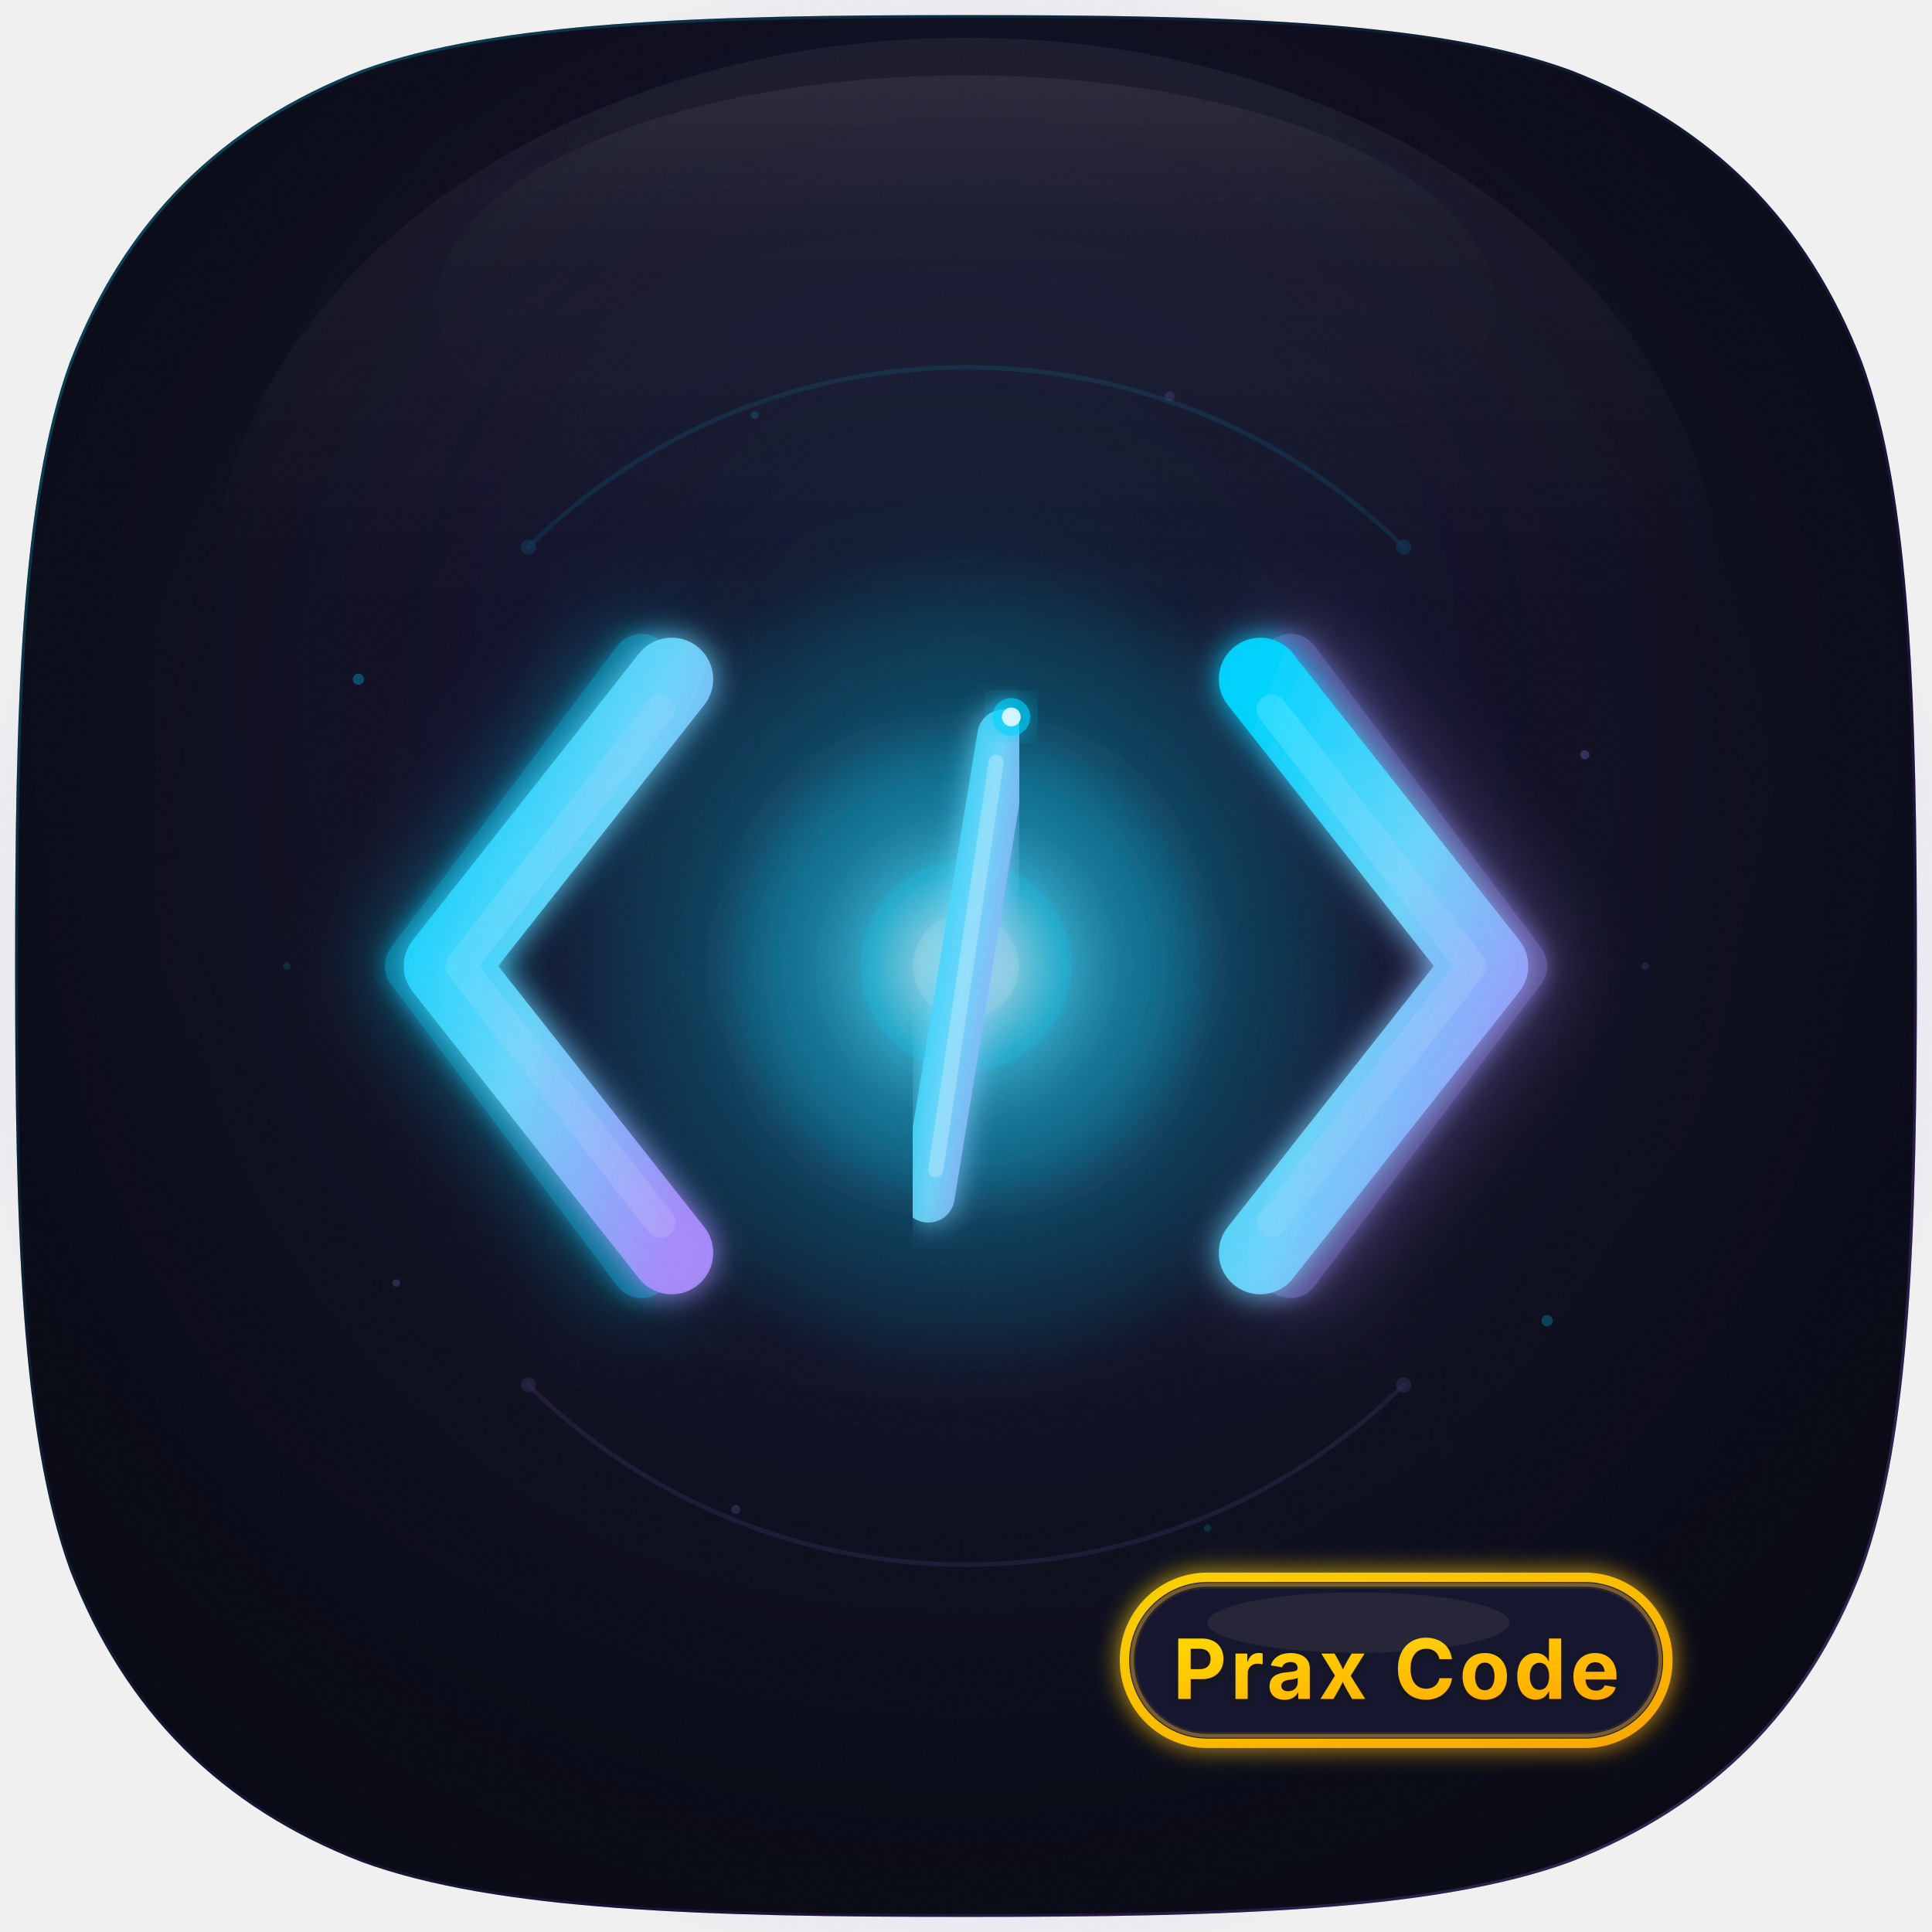
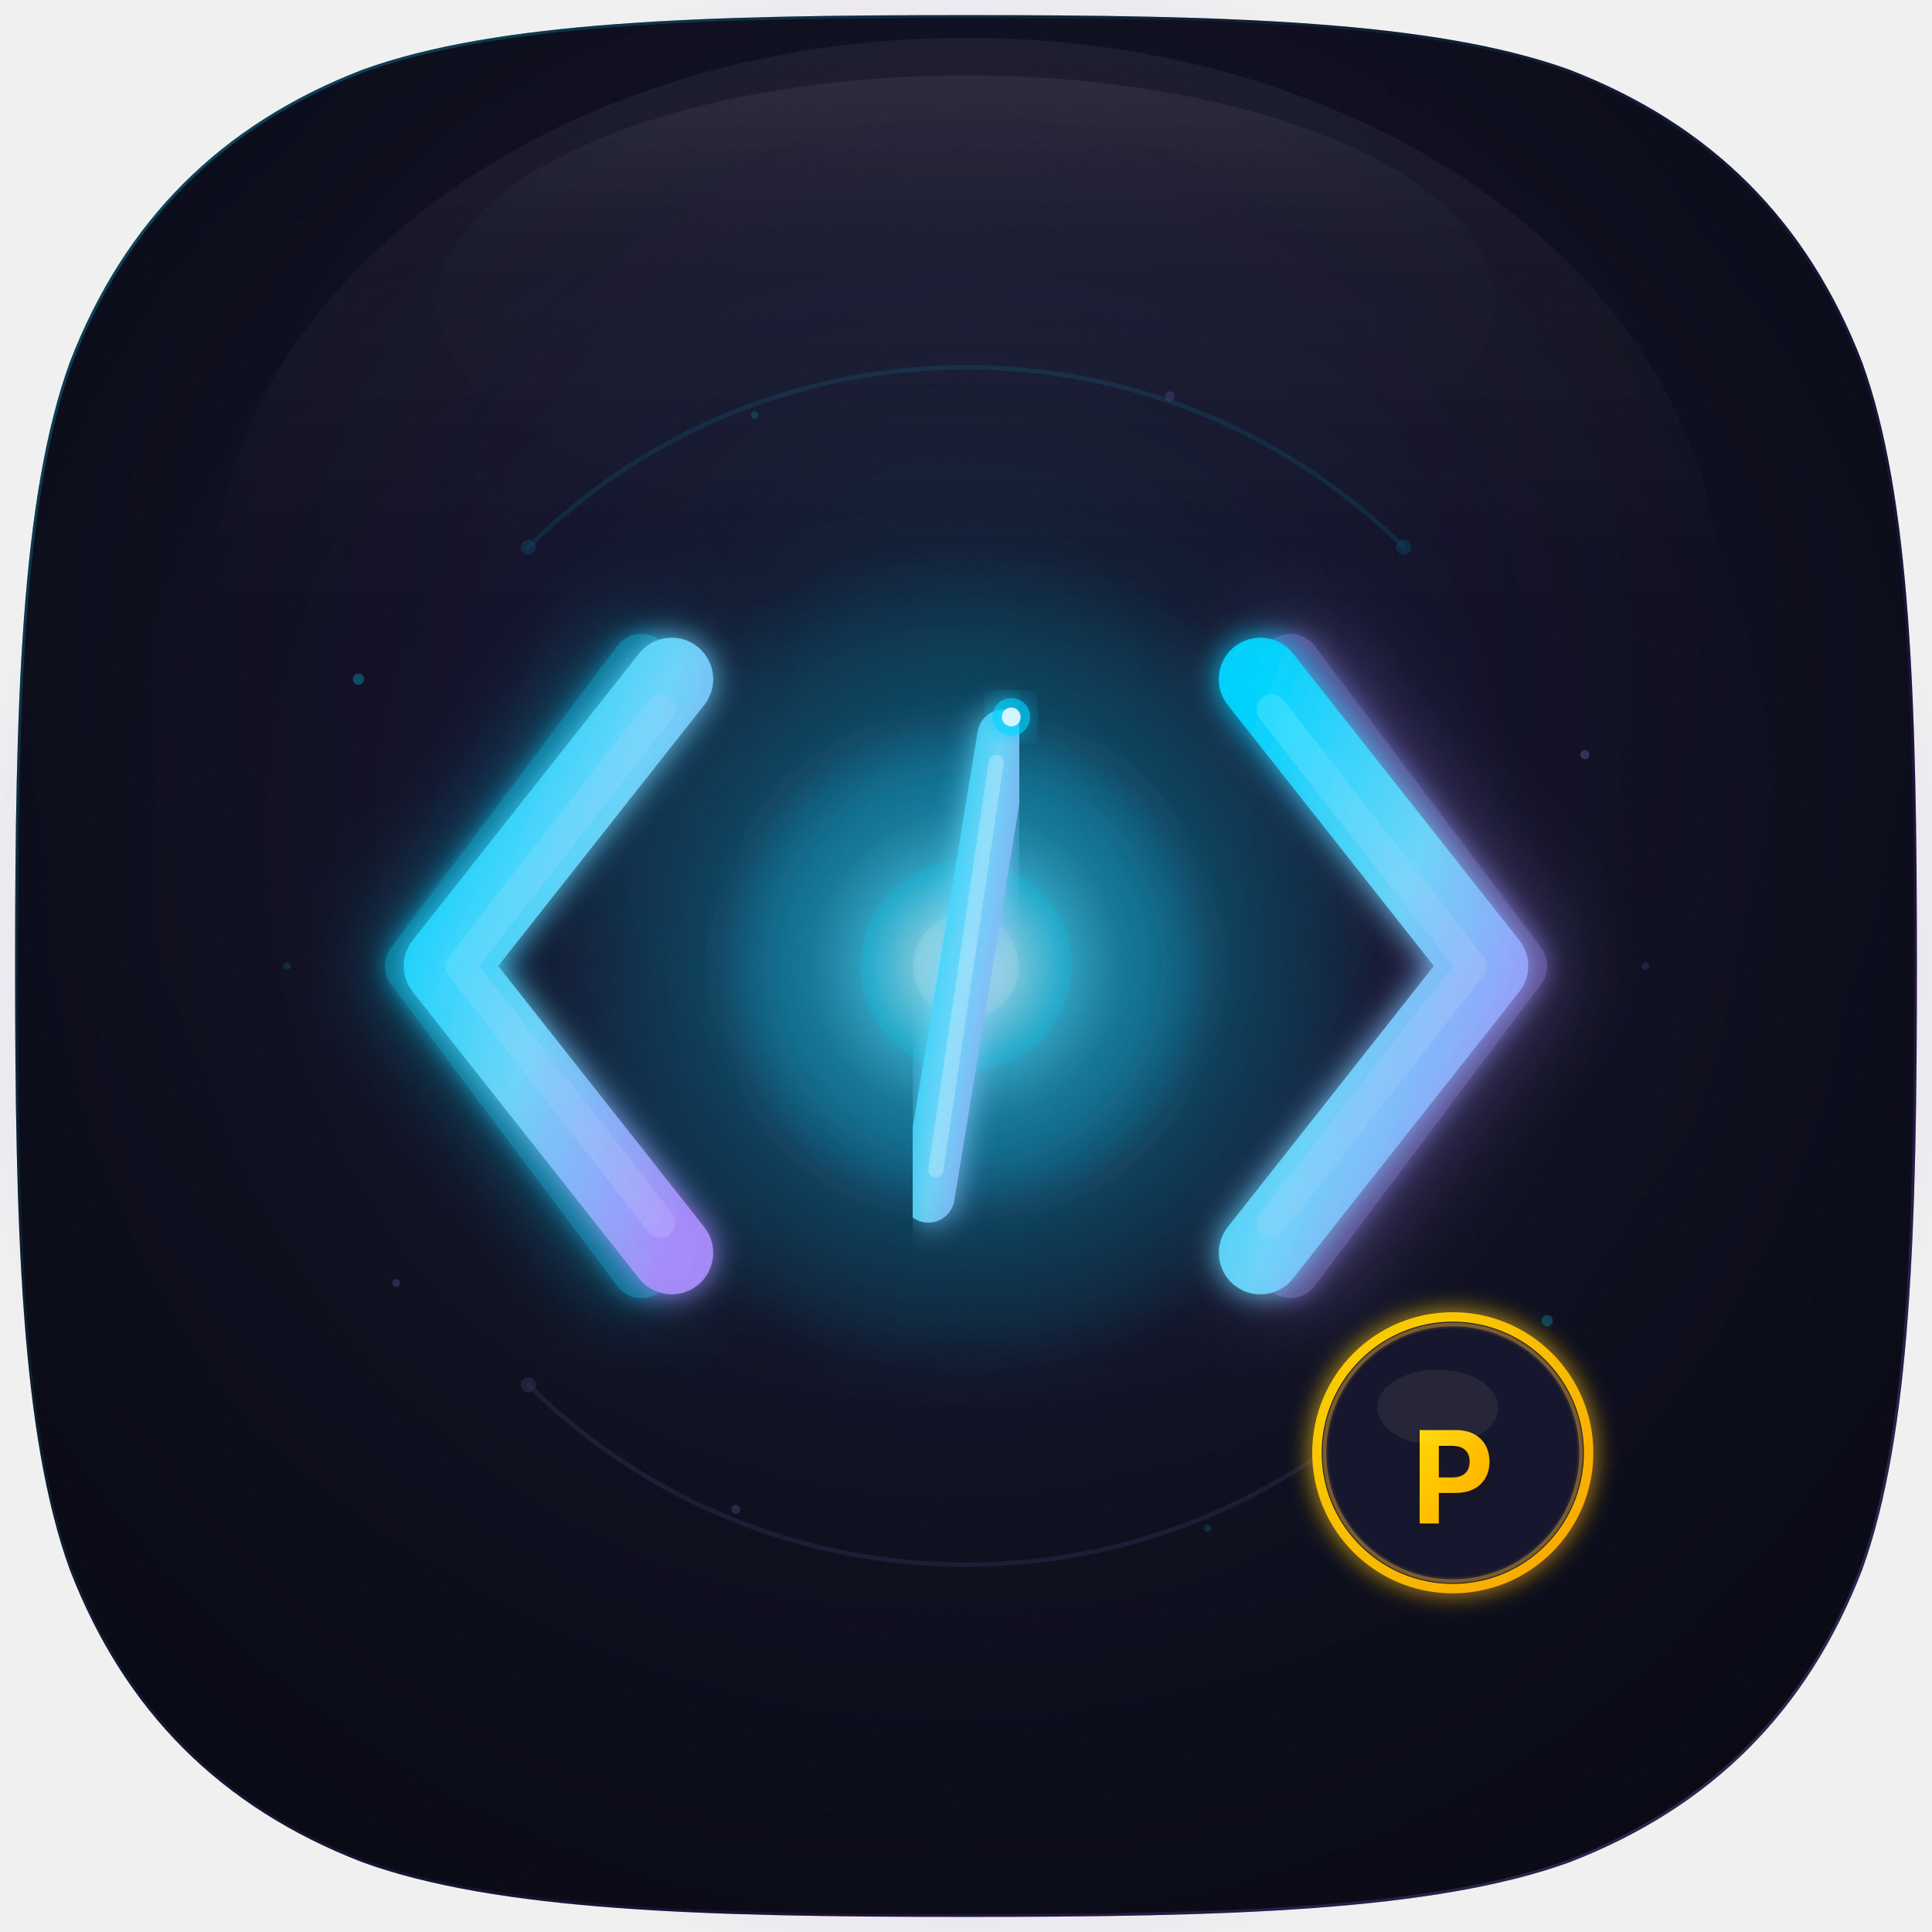
<svg xmlns="http://www.w3.org/2000/svg" viewBox="0 0 512 512" width="512" height="512">
  <defs>
    <clipPath id="squircle">
      <path d="M256 4c-69 0-124.2 1.5-160 14.5C58.5 33 33 58.5 18.5 96 5.5 131.8 4 187 4 256s1.5 124.2 14.5 160C33 453.5 58.5 479 96 493.5c35.8 13 91 14.5 160 14.5s124.2-1.5 160-14.5c37.5-14.5 63-40 77.5-77.5 13-35.8 14.5-91 14.5-160s-1.5-124.2-14.5-160C479 58.5 453.5 33 416 18.5 380.2 5.5 325 4 256 4Z" />
    </clipPath>
    <radialGradient id="bgRadial" cx="50%" cy="45%" r="72%" fx="48%" fy="42%">
      <stop offset="0%" stop-color="#12142B" />
      <stop offset="45%" stop-color="#0D0F1E" />
      <stop offset="100%" stop-color="#060710" />
    </radialGradient>
    <radialGradient id="auroraWash" cx="50%" cy="35%" r="65%">
      <stop offset="0%" stop-color="#00D4FF" stop-opacity="0.06" />
      <stop offset="40%" stop-color="#7C3AED" stop-opacity="0.04" />
      <stop offset="100%" stop-color="#060710" stop-opacity="0" />
    </radialGradient>
    <radialGradient id="coreGlow" cx="50%" cy="50%" r="50%">
      <stop offset="0%" stop-color="#FFFFFF" stop-opacity="0.95" />
      <stop offset="18%" stop-color="#B0F0FF" stop-opacity="0.85" />
      <stop offset="40%" stop-color="#00D4FF" stop-opacity="0.6" />
      <stop offset="65%" stop-color="#0891B2" stop-opacity="0.25" />
      <stop offset="100%" stop-color="#00D4FF" stop-opacity="0" />
    </radialGradient>
    <linearGradient id="bracketGrad" x1="0%" y1="0%" x2="100%" y2="100%">
      <stop offset="0%" stop-color="#00D4FF" />
      <stop offset="50%" stop-color="#6DD5FA" />
      <stop offset="100%" stop-color="#A78BFA" />
    </linearGradient>
    <linearGradient id="bracketInnerGrad" x1="0%" y1="0%" x2="100%" y2="100%">
      <stop offset="0%" stop-color="#66EEFF" />
      <stop offset="100%" stop-color="#C4B5FD" />
    </linearGradient>
    <linearGradient id="borderGrad" x1="0%" y1="0%" x2="100%" y2="100%">
      <stop offset="0%" stop-color="#00D4FF" stop-opacity="0.35" />
      <stop offset="30%" stop-color="#0891B2" stop-opacity="0.15" />
      <stop offset="70%" stop-color="#7C3AED" stop-opacity="0.15" />
      <stop offset="100%" stop-color="#A78BFA" stop-opacity="0.3" />
    </linearGradient>
    <linearGradient id="badgeGrad" x1="0%" y1="0%" x2="100%" y2="100%">
      <stop offset="0%" stop-color="#FFD700" />
      <stop offset="100%" stop-color="#FFAA00" />
    </linearGradient>
    <linearGradient id="circuitGrad" x1="0%" y1="0%" x2="100%" y2="100%">
      <stop offset="0%" stop-color="#00D4FF" stop-opacity="0.08" />
      <stop offset="50%" stop-color="#7C3AED" stop-opacity="0.05" />
      <stop offset="100%" stop-color="#00D4FF" stop-opacity="0.03" />
    </linearGradient>
    <linearGradient id="topHighlight" x1="50%" y1="0%" x2="50%" y2="100%">
      <stop offset="0%" stop-color="#FFFFFF" stop-opacity="0.08" />
      <stop offset="50%" stop-color="#FFFFFF" stop-opacity="0" />
    </linearGradient>
    <radialGradient id="outerHalo" cx="50%" cy="50%" r="52%">
      <stop offset="75%" stop-color="#00D4FF" stop-opacity="0" />
      <stop offset="88%" stop-color="#00D4FF" stop-opacity="0.08" />
      <stop offset="95%" stop-color="#7C3AED" stop-opacity="0.05" />
      <stop offset="100%" stop-color="#A78BFA" stop-opacity="0" />
    </radialGradient>
    <linearGradient id="reflectionGrad" x1="50%" y1="0%" x2="50%" y2="100%">
      <stop offset="0%" stop-color="#FFFFFF" stop-opacity="0.12" />
      <stop offset="35%" stop-color="#FFFFFF" stop-opacity="0.02" />
      <stop offset="100%" stop-color="#FFFFFF" stop-opacity="0" />
    </linearGradient>
    <filter id="iconGlow" x="-15%" y="-15%" width="130%" height="130%">
      <feGaussianBlur in="SourceGraphic" stdDeviation="8" result="blur" />
      <feComposite in="blur" operator="over" />
    </filter>
    <filter id="coreRadiance" x="-50%" y="-50%" width="200%" height="200%">
      <feGaussianBlur in="SourceGraphic" stdDeviation="18" result="blur1" />
      <feGaussianBlur in="SourceGraphic" stdDeviation="6" result="blur2" />
      <feMerge>
        <feMergeNode in="blur1" />
        <feMergeNode in="blur2" />
        <feMergeNode in="SourceGraphic" />
      </feMerge>
    </filter>
    <filter id="bracketGlow" x="-20%" y="-20%" width="140%" height="140%">
      <feGaussianBlur in="SourceGraphic" stdDeviation="4" result="blur" />
      <feMerge>
        <feMergeNode in="blur" />
        <feMergeNode in="SourceGraphic" />
      </feMerge>
    </filter>
    <filter id="bracketEmission" x="-30%" y="-30%" width="160%" height="160%">
      <feGaussianBlur in="SourceGraphic" stdDeviation="12" result="bigBlur" />
      <feGaussianBlur in="SourceGraphic" stdDeviation="3" result="tightBlur" />
      <feMerge>
        <feMergeNode in="bigBlur" />
        <feMergeNode in="tightBlur" />
        <feMergeNode in="SourceGraphic" />
      </feMerge>
    </filter>
    <filter id="badgeGlow" x="-40%" y="-40%" width="180%" height="180%">
      <feGaussianBlur in="SourceGraphic" stdDeviation="3" result="blur" />
      <feMerge>
        <feMergeNode in="blur" />
        <feMergeNode in="SourceGraphic" />
      </feMerge>
    </filter>
    <filter id="noiseTexture" x="0" y="0" width="100%" height="100%">
      <feTurbulence type="fractalNoise" baseFrequency="0.65" numOctaves="4" stitchTiles="stitch" result="noise" />
      <feColorMatrix type="saturate" values="0" in="noise" result="grayNoise" />
      <feComponentTransfer in="grayNoise" result="clampedNoise">
        <feFuncA type="linear" slope="0.03" intercept="0" />
      </feComponentTransfer>
      <feBlend in="SourceGraphic" in2="clampedNoise" mode="overlay" />
    </filter>
    <filter id="innerShadow" x="-5%" y="-5%" width="110%" height="110%">
      <feGaussianBlur in="SourceAlpha" stdDeviation="12" result="shadow" />
      <feOffset dx="0" dy="6" in="shadow" result="offsetShadow" />
      <feComposite in="SourceGraphic" in2="offsetShadow" operator="over" />
    </filter>
    <filter id="textShadow" x="-10%" y="-10%" width="120%" height="120%">
      <feDropShadow dx="0" dy="1" stdDeviation="1" flood-color="#000000" flood-opacity="0.4" />
    </filter>
  </defs>
  <rect x="0" y="0" width="512" height="512" fill="url(#outerHalo)" opacity="0.8" />
  <g clip-path="url(#squircle)">
    <rect x="0" y="0" width="512" height="512" fill="url(#bgRadial)" />
    <rect x="0" y="0" width="512" height="512" fill="url(#auroraWash)" />
    <g opacity="0.35" stroke="url(#circuitGrad)" stroke-width="0.5" fill="none">
      <line x1="40" y1="128" x2="180" y2="128" />
      <line x1="332" y1="128" x2="472" y2="128" />
      <line x1="60" y1="192" x2="145" y2="192" />
      <line x1="367" y1="192" x2="452" y2="192" />
      <line x1="40" y1="320" x2="145" y2="320" />
      <line x1="367" y1="320" x2="472" y2="320" />
      <line x1="60" y1="384" x2="180" y2="384" />
      <line x1="332" y1="384" x2="452" y2="384" />
      <line x1="128" y1="40" x2="128" y2="150" />
      <line x1="128" y1="362" x2="128" y2="472" />
      <line x1="384" y1="40" x2="384" y2="150" />
      <line x1="384" y1="362" x2="384" y2="472" />
      <circle cx="128" cy="128" r="2.5" fill="url(#circuitGrad)" stroke="none" opacity="0.6" />
      <circle cx="384" cy="128" r="2.5" fill="url(#circuitGrad)" stroke="none" opacity="0.6" />
      <circle cx="128" cy="384" r="2.5" fill="url(#circuitGrad)" stroke="none" opacity="0.6" />
      <circle cx="384" cy="384" r="2.5" fill="url(#circuitGrad)" stroke="none" opacity="0.6" />
      <circle cx="180" cy="192" r="1.8" fill="#00D4FF" stroke="none" opacity="0.12" />
      <circle cx="332" cy="192" r="1.8" fill="#A78BFA" stroke="none" opacity="0.1" />
      <circle cx="180" cy="320" r="1.8" fill="#A78BFA" stroke="none" opacity="0.1" />
      <circle cx="332" cy="320" r="1.8" fill="#00D4FF" stroke="none" opacity="0.12" />
      <line x1="128" y1="128" x2="180" y2="192" opacity="0.5" />
      <line x1="384" y1="128" x2="332" y2="192" opacity="0.5" />
      <line x1="128" y1="384" x2="180" y2="320" opacity="0.5" />
      <line x1="384" y1="384" x2="332" y2="320" opacity="0.5" />
    </g>
    <circle cx="256" cy="256" r="110" fill="url(#coreGlow)" opacity="0.5" filter="url(#coreRadiance)" />
    <circle cx="256" cy="256" r="65" fill="url(#coreGlow)" opacity="0.7" />
    <circle cx="256" cy="256" r="28" fill="#00D4FF" opacity="0.15" />
    <circle cx="256" cy="256" r="14" fill="#FFFFFF" opacity="0.12" />
    <g filter="url(#bracketEmission)" opacity="0.5">
      <path d="M170 176 L110 256 L170 336" fill="none" stroke="#00D4FF" stroke-width="16" stroke-linecap="round" stroke-linejoin="round" />
      <path d="M342 176 L402 256 L342 336" fill="none" stroke="#A78BFA" stroke-width="16" stroke-linecap="round" stroke-linejoin="round" />
    </g>
    <g filter="url(#bracketGlow)">
      <path d="M178 180 L118 256 L178 332" fill="none" stroke="url(#bracketGrad)" stroke-width="22" stroke-linecap="round" stroke-linejoin="round" opacity="0.95" />
      <path d="M175 188 L122 256 L175 324" fill="none" stroke="url(#bracketInnerGrad)" stroke-width="8" stroke-linecap="round" stroke-linejoin="round" opacity="0.35" />
      <path d="M334 180 L394 256 L334 332" fill="none" stroke="url(#bracketGrad)" stroke-width="22" stroke-linecap="round" stroke-linejoin="round" opacity="0.95" />
      <path d="M337 188 L390 256 L337 324" fill="none" stroke="url(#bracketInnerGrad)" stroke-width="8" stroke-linecap="round" stroke-linejoin="round" opacity="0.35" />
    </g>
    <g filter="url(#bracketEmission)" opacity="0.4">
      <line x1="256" y1="196" x2="256" y2="316" stroke="#00D4FF" stroke-width="10" stroke-linecap="round" />
    </g>
    <g filter="url(#bracketGlow)">
      <line x1="266" y1="195" x2="246" y2="317" stroke="url(#bracketGrad)" stroke-width="14" stroke-linecap="round" opacity="0.9" />
      <line x1="264" y1="202" x2="248" y2="310" stroke="#FFFFFF" stroke-width="4" stroke-linecap="round" opacity="0.25" />
    </g>
    <circle cx="268" cy="190" r="5" fill="#00D4FF" opacity="0.7" filter="url(#bracketGlow)" />
    <circle cx="268" cy="190" r="2.5" fill="#FFFFFF" opacity="0.8" />
    <g opacity="0.2" fill="none" stroke-linecap="round">
      <path d="M140 145 A165 165 0 0 1 372 145" stroke="#00D4FF" stroke-width="1.2" opacity="0.5" />
      <path d="M140 367 A165 165 0 0 0 372 367" stroke="#A78BFA" stroke-width="1.2" opacity="0.5" />
      <circle cx="140" cy="145" r="2" fill="#00D4FF" opacity="0.6" />
      <circle cx="372" cy="145" r="2" fill="#00D4FF" opacity="0.6" />
      <circle cx="140" cy="367" r="2" fill="#A78BFA" opacity="0.6" />
      <circle cx="372" cy="367" r="2" fill="#A78BFA" opacity="0.6" />
    </g>
    <g opacity="0.5">
      <circle cx="95" cy="180" r="1.5" fill="#00D4FF" opacity="0.6" />
      <circle cx="420" cy="200" r="1.2" fill="#A78BFA" opacity="0.5" />
      <circle cx="105" cy="340" r="1.0" fill="#A78BFA" opacity="0.4" />
      <circle cx="410" cy="350" r="1.5" fill="#00D4FF" opacity="0.5" />
      <circle cx="200" cy="110" r="1.0" fill="#00D4FF" opacity="0.35" />
      <circle cx="310" cy="105" r="1.3" fill="#A78BFA" opacity="0.3" />
      <circle cx="195" cy="400" r="1.2" fill="#A78BFA" opacity="0.35" />
      <circle cx="320" cy="405" r="1.0" fill="#00D4FF" opacity="0.3" />
      <circle cx="76" cy="256" r="1.0" fill="#00D4FF" opacity="0.25" />
      <circle cx="436" cy="256" r="1.0" fill="#A78BFA" opacity="0.25" />
    </g>
    <rect x="0" y="0" width="512" height="512" fill="transparent" filter="url(#noiseTexture)" opacity="0.6" />
    <ellipse cx="256" cy="160" rx="200" ry="150" fill="url(#topHighlight)" opacity="0.7" />
    <ellipse cx="256" cy="80" rx="140" ry="60" fill="url(#reflectionGrad)" opacity="0.5" />
    <path d="M256 4c-69 0-124.2 1.5-160 14.5C58.5 33 33 58.5 18.5 96 5.5 131.8 4 187 4 256s1.5 124.2 14.5 160C33 453.5 58.5 479 96 493.5c35.8 13 91 14.5 160 14.5s124.2-1.5 160-14.5c37.5-14.5 63-40 77.5-77.5 13-35.8 14.5-91 14.5-160s-1.5-124.2-14.5-160C479 58.5 453.5 33 416 18.5 380.2 5.5 325 4 256 4Z" fill="none" stroke="url(#borderGrad)" stroke-width="1.5" />
  </g>
-   <g transform="translate(370, 440)" filter="url(#badgeGlow)">
-     <rect x="-72" y="-22" width="144" height="44" rx="22" ry="22" fill="#1A1A2E" stroke="url(#badgeGrad)" stroke-width="2.5" opacity="0.95" />
-     <rect x="-69" y="-19" width="138" height="38" rx="19" ry="19" fill="#1A1A2E" opacity="0.9" />
-     <rect x="-70" y="-20" width="140" height="40" rx="20" ry="20" fill="none" stroke="#FFBB33" stroke-width="1" opacity="0.4" />
-     <text x="0" y="2" text-anchor="middle" dominant-baseline="middle" font-family="'SF Pro Display', 'Inter', 'Helvetica Neue', sans-serif" font-size="22" font-weight="700" fill="url(#badgeGrad)" filter="url(#textShadow)" letter-spacing="1">Prax Code</text>
-     <ellipse cx="-10" cy="-10" rx="40" ry="8" fill="#FFFFFF" opacity="0.06" />
+   <g transform="translate(385, 385)" filter="url(#badgeGlow)">
+     <circle cx="0" cy="0" r="36" fill="#1A1A2E" stroke="url(#badgeGrad)" stroke-width="2.5" opacity="0.95" />
+     <circle cx="0" cy="0" r="33" fill="#1A1A2E" opacity="0.9" />
+     <circle cx="0" cy="0" r="34" fill="none" stroke="#FFBB33" stroke-width="1" opacity="0.4" />
+     <text x="0" y="6" text-anchor="middle" dominant-baseline="middle" font-family="'SF Pro Display', 'Inter', 'Helvetica Neue', sans-serif" font-size="34" font-weight="700" fill="url(#badgeGrad)" filter="url(#textShadow)" letter-spacing="-1">P</text>
+     <ellipse cx="-4" cy="-12" rx="16" ry="10" fill="#FFFFFF" opacity="0.06" />
  </g>
</svg>
